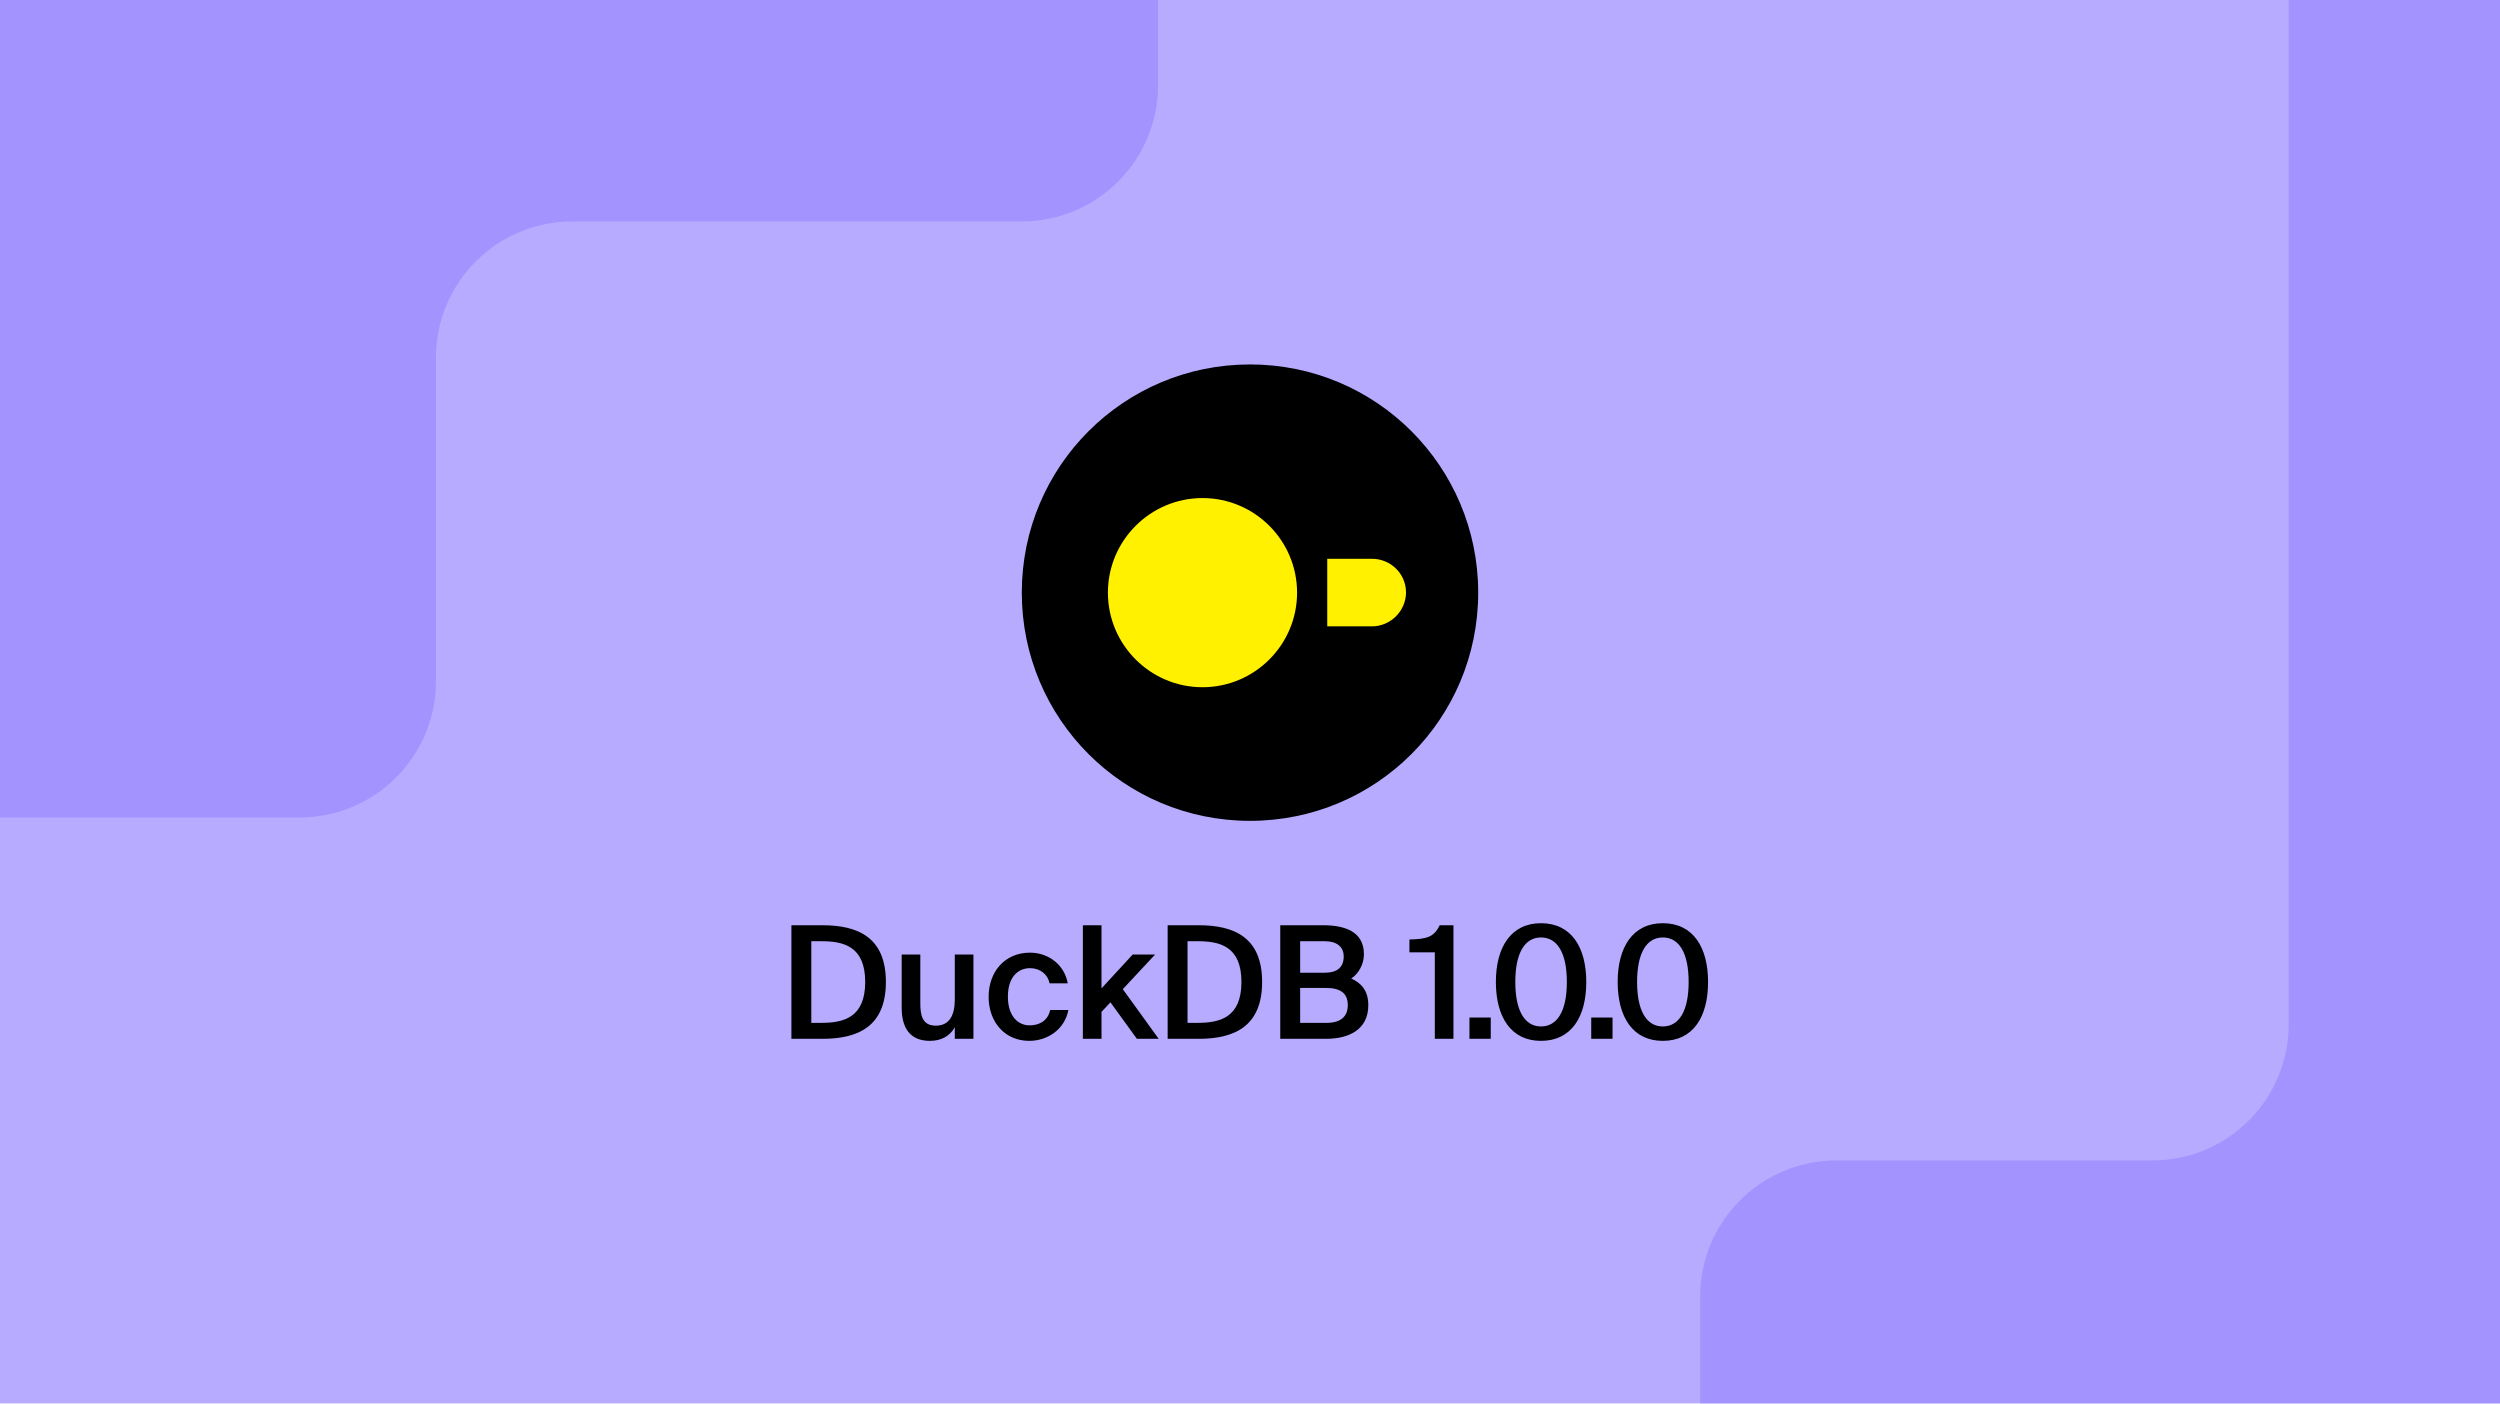
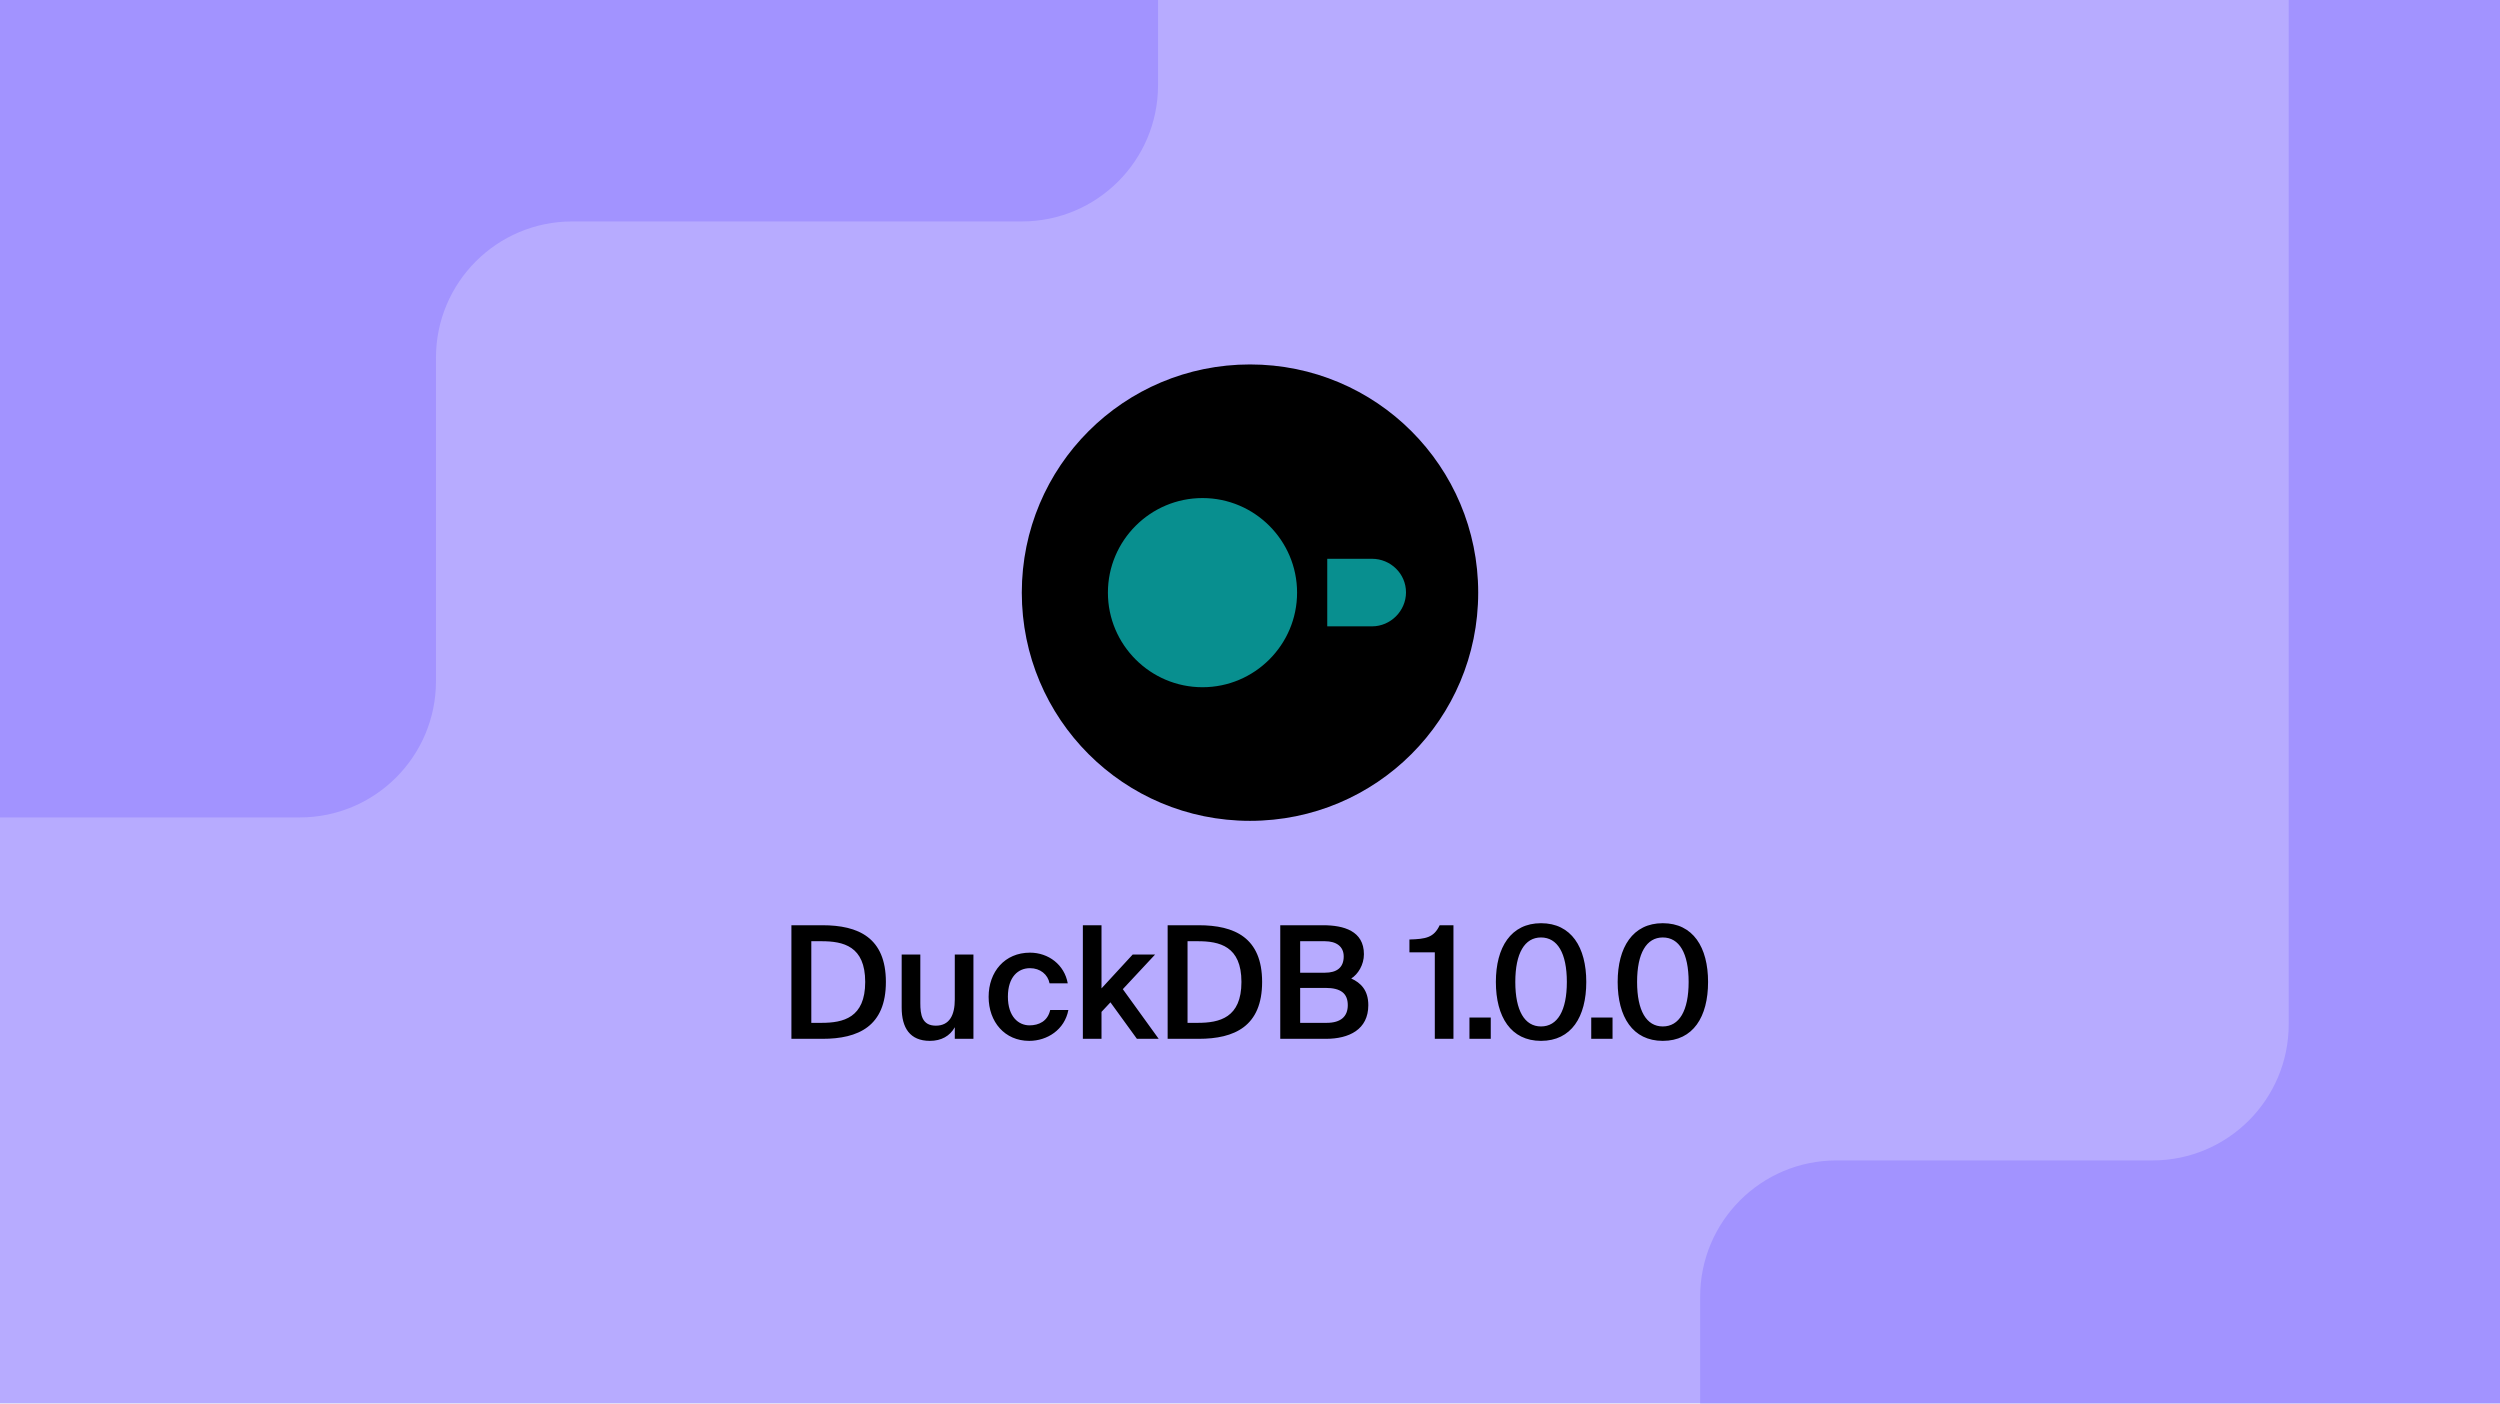
<svg xmlns="http://www.w3.org/2000/svg" width="367" height="206" viewBox="0 0 367 206" fill="none">
  <g clip-path="url(#clip0_3565_2396)">
    <rect width="367" height="206" fill="#B7ABFF" />
    <path d="M183.5 120.5C164.967 120.5 150 105.533 150 87C150 68.467 164.967 53.5 183.5 53.5C202.033 53.5 217 68.467 217 87C217 105.533 202.033 120.5 183.5 120.5Z" fill="black" />
-     <path d="M201.412 82.03H194.841V91.948H201.412C204.137 91.948 206.401 89.684 206.401 86.959C206.401 84.214 204.137 82.03 201.412 82.03Z" fill="#FFF100" />
-     <path d="M162.641 87C162.641 94.653 168.872 100.885 176.526 100.885C184.18 100.885 190.411 94.653 190.411 87C190.411 79.346 184.18 73.115 176.526 73.115C168.872 73.115 162.641 79.346 162.641 87Z" fill="#FFF100" />
+     <path d="M201.412 82.03H194.841V91.948H201.412C204.137 91.948 206.401 89.684 206.401 86.959C206.401 84.214 204.137 82.03 201.412 82.03Z" fill="#088F8F" />
+     <path d="M162.641 87C162.641 94.653 168.872 100.885 176.526 100.885C184.18 100.885 190.411 94.653 190.411 87C190.411 79.346 184.18 73.115 176.526 73.115C168.872 73.115 162.641 79.346 162.641 87Z" fill="#088F8F" />
    <path d="M127.012 144.151C127.012 138.884 123.792 138.171 120.595 138.171H119.1V150.154H120.595C123.792 150.154 127.012 149.418 127.012 144.151ZM116.179 135.825H120.733C126 135.825 130.048 137.642 130.048 144.151C130.048 150.66 126 152.5 120.733 152.5H116.179V135.825ZM140.163 152.5V150.798C139.45 152.086 138.185 152.799 136.506 152.799C133.562 152.799 132.366 150.867 132.366 147.923V140.126H135.103V147.256C135.103 148.935 135.333 150.568 137.38 150.568C139.427 150.568 140.163 148.958 140.163 146.727V140.126H142.9V152.5H140.163ZM151.202 139.85C153.916 139.85 156.262 141.621 156.745 144.358H154.077C153.824 143.047 152.697 142.127 151.202 142.127C149.477 142.127 147.959 143.392 147.959 146.313C147.959 149.257 149.523 150.522 151.133 150.522C152.49 150.522 153.801 149.924 154.169 148.268H156.837C156.285 151.166 153.732 152.799 151.087 152.799C147.499 152.799 145.13 150.016 145.13 146.336C145.13 142.656 147.499 139.85 151.202 139.85ZM158.964 135.825H161.701V145.094L166.278 140.126H169.567L164.829 145.209L170.096 152.5H166.899L163.012 147.141L161.701 148.544V152.5H158.964V135.825ZM182.243 144.151C182.243 138.884 179.023 138.171 175.826 138.171H174.331V150.154H175.826C179.023 150.154 182.243 149.418 182.243 144.151ZM171.41 135.825H175.964C181.231 135.825 185.279 137.642 185.279 144.151C185.279 150.66 181.231 152.5 175.964 152.5H171.41V135.825ZM187.942 152.5V135.825H194.221C197.257 135.825 200.224 136.653 200.224 140.08C200.224 141.644 199.35 143.024 198.361 143.645C199.741 144.266 200.868 145.347 200.868 147.555C200.868 151.143 198.039 152.5 194.635 152.5H187.942ZM190.863 145.025V150.154H194.75C196.843 150.154 197.855 149.211 197.855 147.555C197.855 145.83 196.82 145.025 194.589 145.025H190.863ZM190.863 138.171V142.794H194.497C196.222 142.794 197.257 142.058 197.257 140.402C197.257 138.93 196.153 138.171 194.497 138.171H190.863ZM213.367 152.5H210.63V139.804H206.904V137.918C209.319 137.849 210.492 137.642 211.343 135.825H213.367V152.5ZM218.843 152.5H215.715V149.372H218.843V152.5ZM226.218 150.683C228.633 150.683 230.013 148.383 230.013 144.151C230.013 139.919 228.633 137.619 226.218 137.619C223.826 137.619 222.446 139.919 222.446 144.151C222.446 148.383 223.826 150.683 226.218 150.683ZM226.218 152.799C221.802 152.799 219.594 149.28 219.594 144.151C219.594 139.068 221.802 135.526 226.218 135.526C230.68 135.526 232.865 139.068 232.865 144.151C232.865 149.28 230.68 152.799 226.218 152.799ZM236.721 152.5H233.593V149.372H236.721V152.5ZM244.097 150.683C246.512 150.683 247.892 148.383 247.892 144.151C247.892 139.919 246.512 137.619 244.097 137.619C241.705 137.619 240.325 139.919 240.325 144.151C240.325 148.383 241.705 150.683 244.097 150.683ZM244.097 152.799C239.681 152.799 237.473 149.28 237.473 144.151C237.473 139.068 239.681 135.526 244.097 135.526C248.559 135.526 250.744 139.068 250.744 144.151C250.744 149.28 248.559 152.799 244.097 152.799Z" fill="black" />
    <path d="M170 12.509L170 -31L-19 -31L-19 120L44 120C55.046 120 64 111.046 64 100L64 52.509C64 41.463 72.954 32.509 84 32.509L150 32.509C161.046 32.509 170 23.555 170 12.509Z" fill="#A293FF" />
    <path d="M335.983 150.352L335.983 -7L400 -7L400 258.5L180 258.5L180 253.5C180 242.454 188.954 233.5 200 233.5L229.584 233.5C240.629 233.5 249.584 224.546 249.584 213.5L249.584 190.352C249.584 179.306 258.538 170.352 269.584 170.352L315.983 170.352C327.029 170.352 335.983 161.397 335.983 150.352Z" fill="#A293FF" />
  </g>
  <defs>
    <clipPath id="clip0_3565_2396">
      <rect width="367" height="206" fill="white" />
    </clipPath>
  </defs>
</svg>
